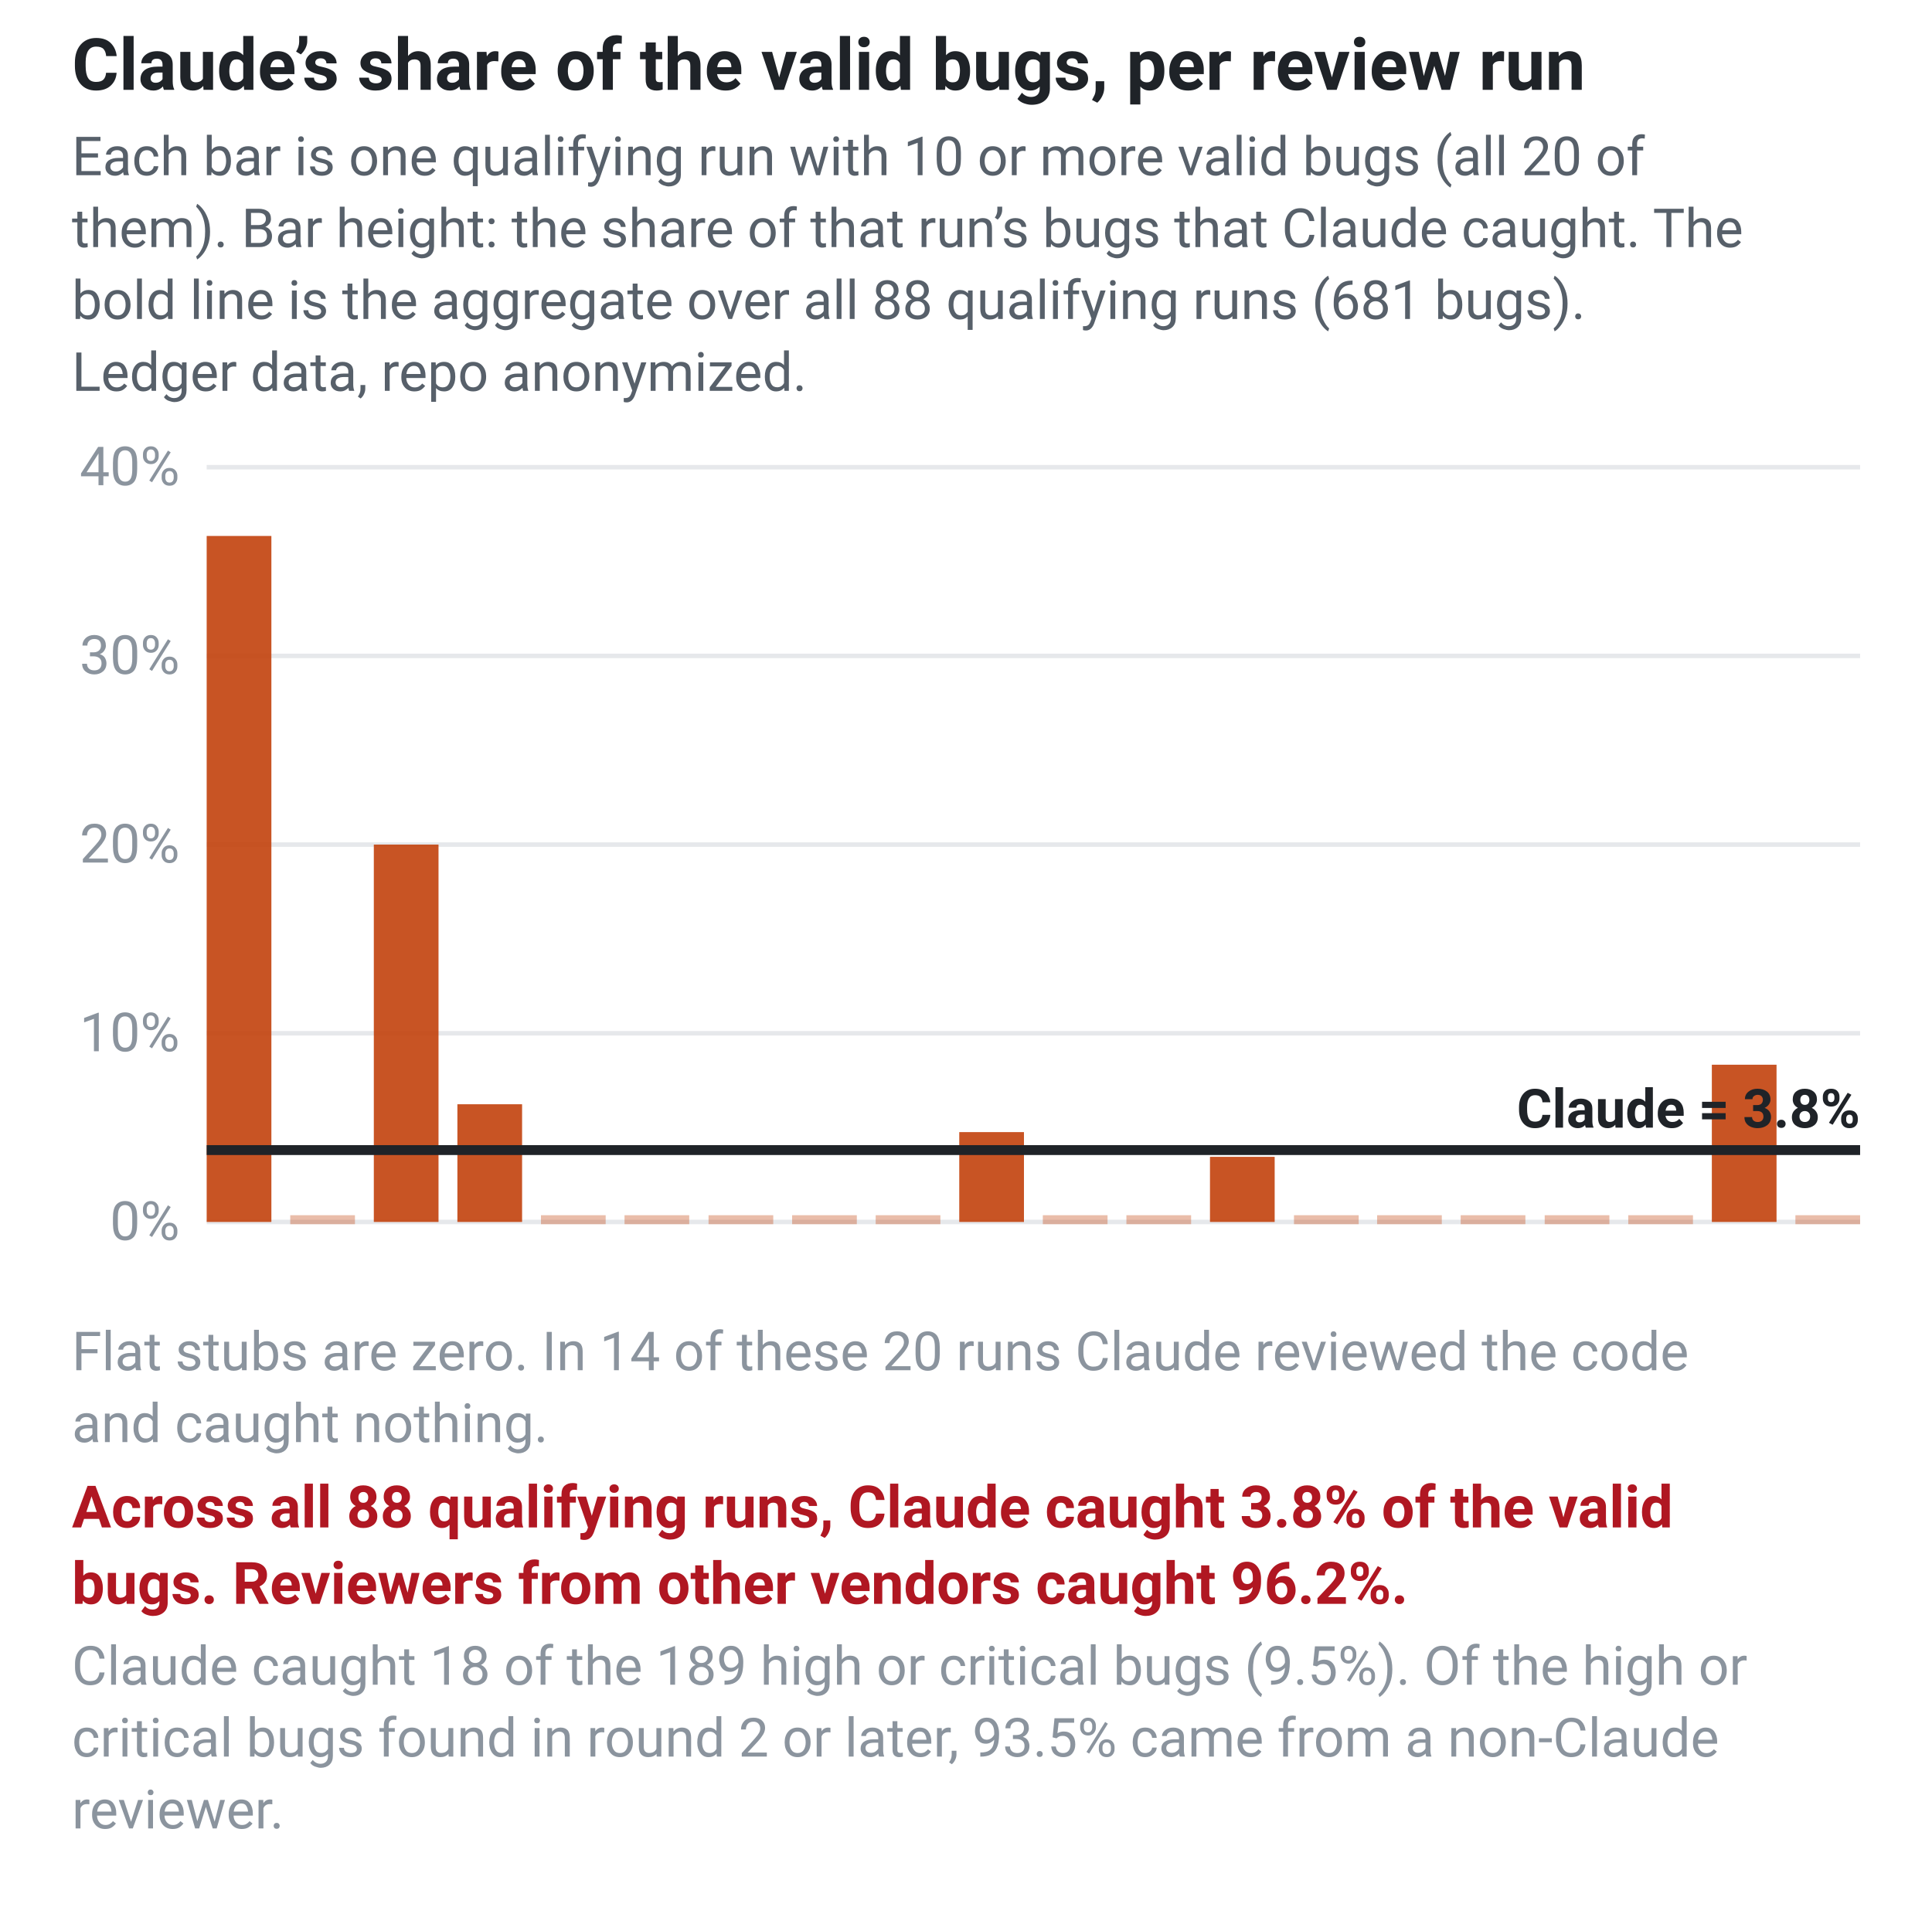
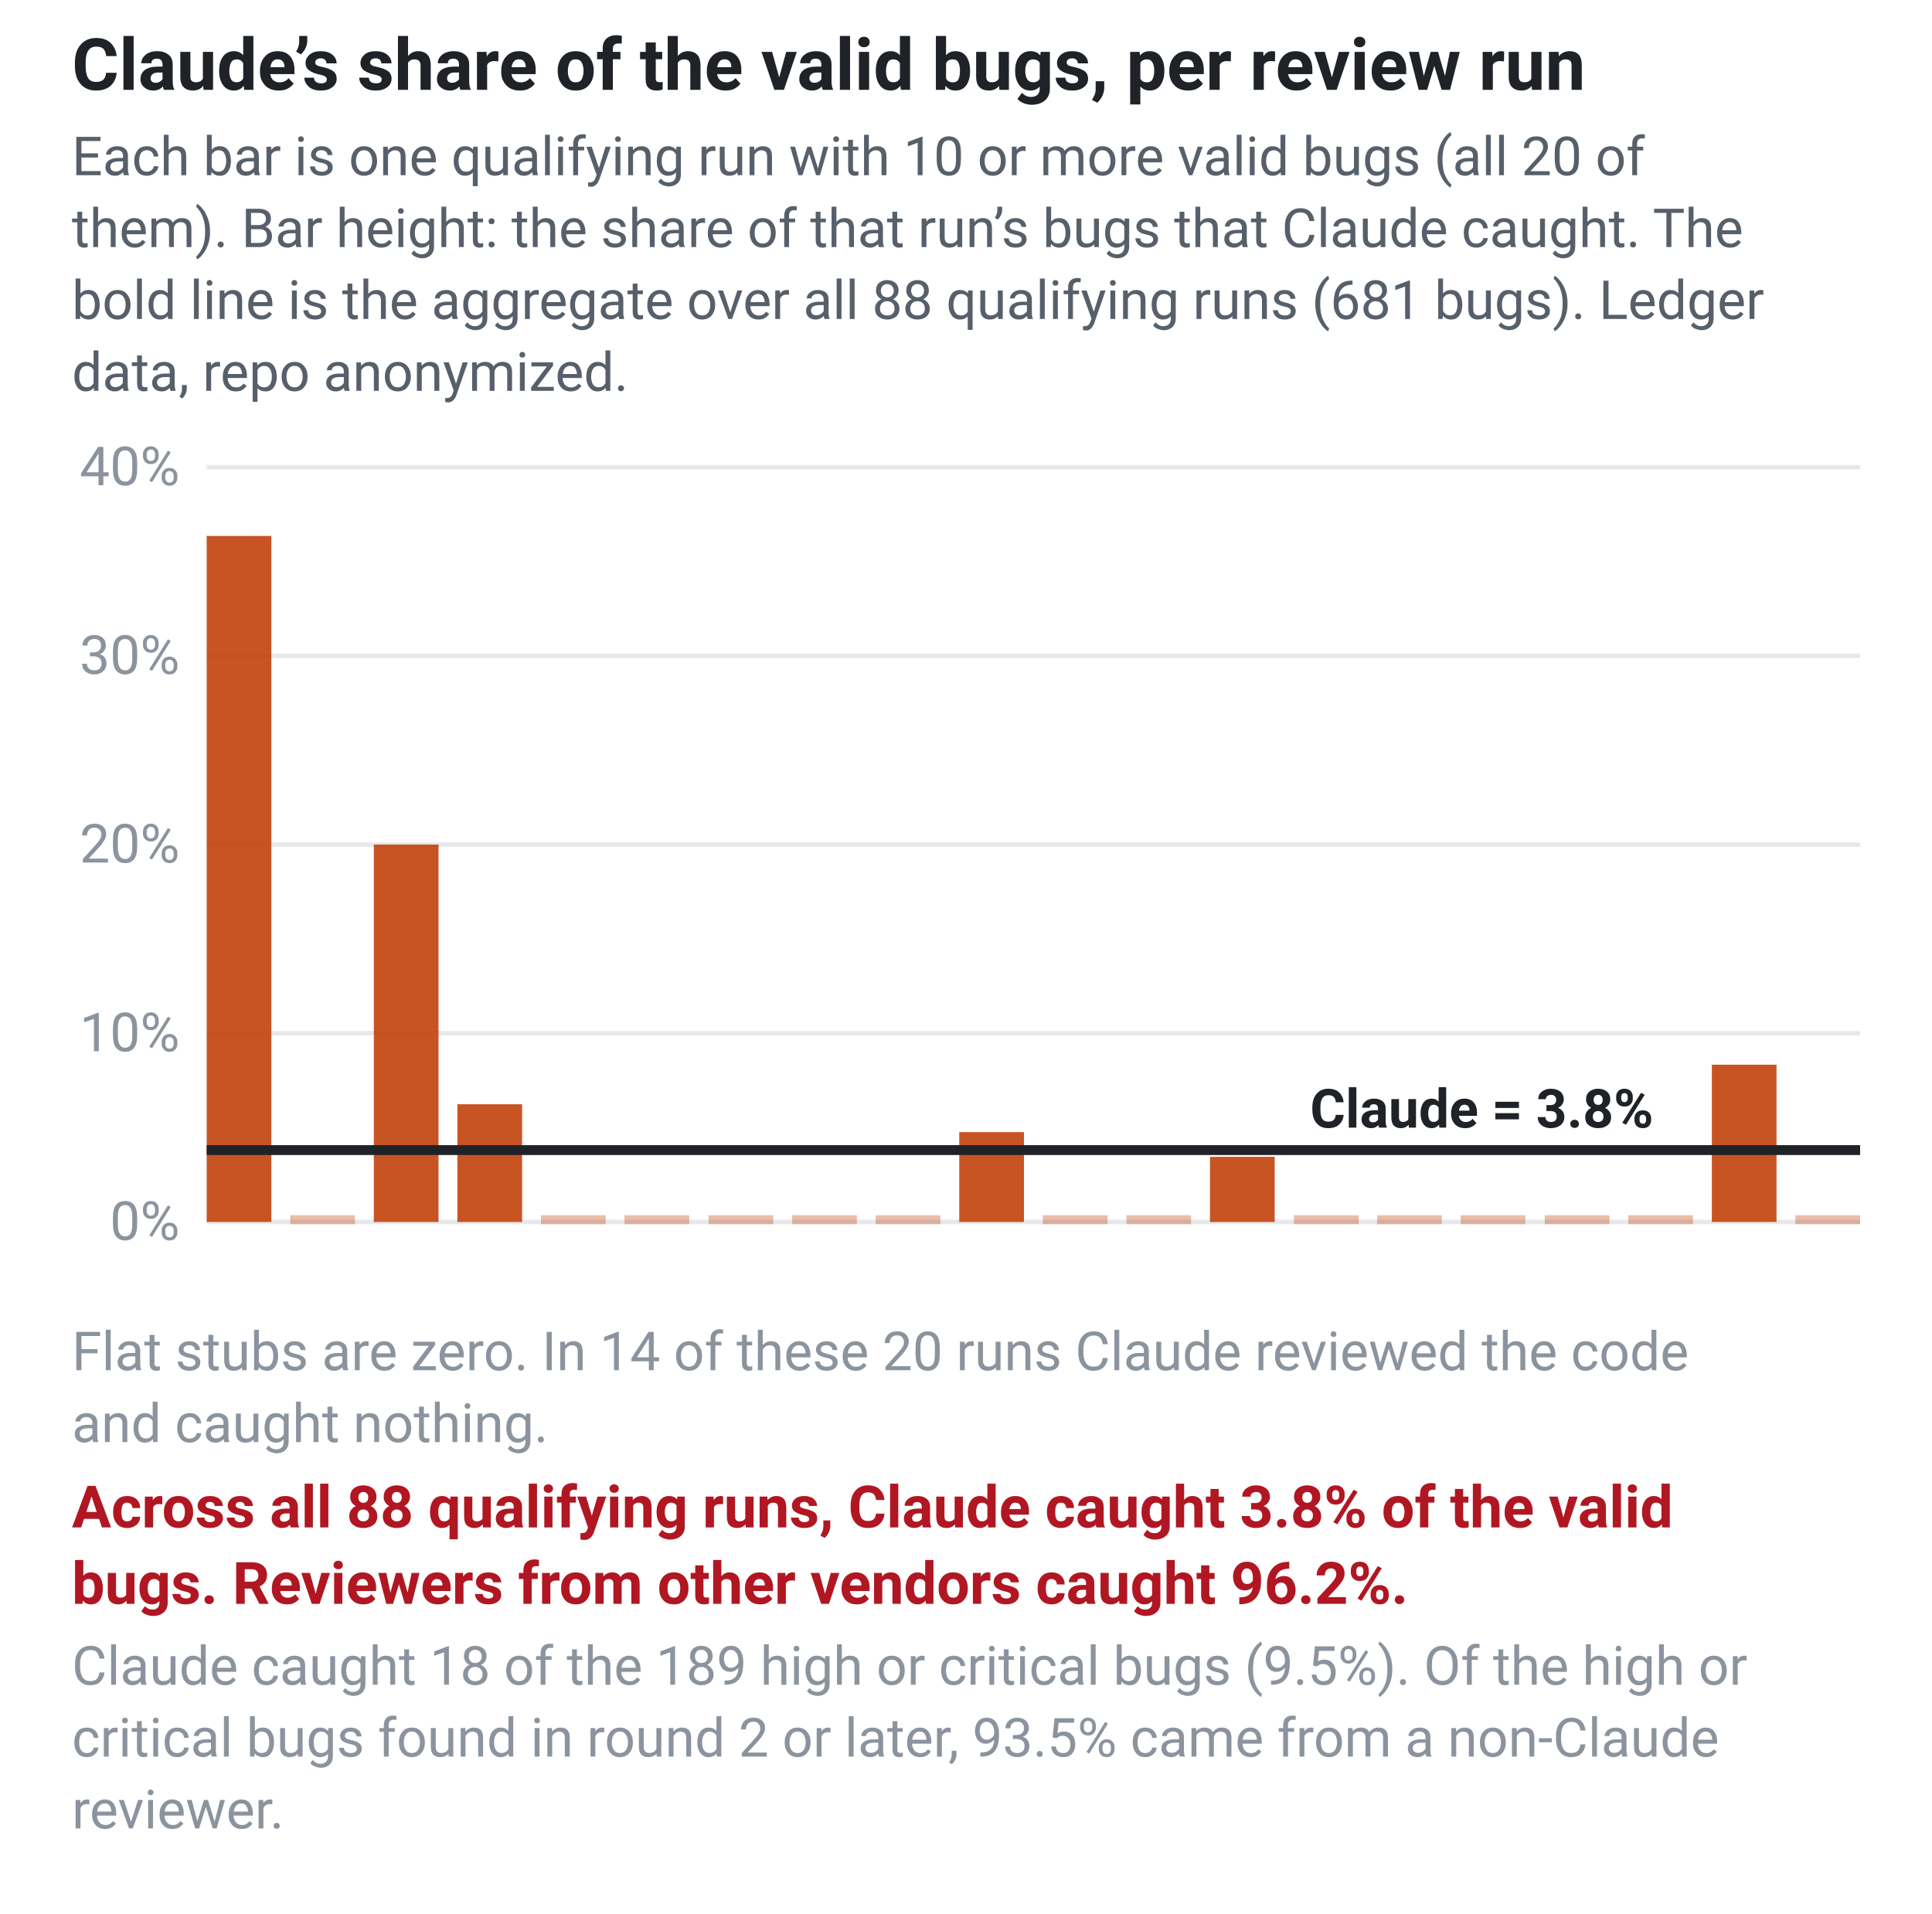
<svg xmlns="http://www.w3.org/2000/svg" viewBox="0 0 430 426" font-family="-apple-system,Segoe UI,Roboto,Helvetica,Arial,sans-serif">
  <text x="16.0" y="20.0" font-size="16" font-weight="700" fill="#1f2328">Claude’s share of the valid bugs, per review run</text>
  <text x="16.0" y="39.0" font-size="12" fill="#57606a">Each bar is one qualifying run with 10 or more valid bugs (all 20 of</text>
  <text x="16.0" y="55.0" font-size="12" fill="#57606a">them). Bar height: the share of that run’s bugs that Claude caught. The</text>
-   <text x="16.0" y="71.0" font-size="12" fill="#57606a">bold line is the aggregate over all 88 qualifying runs (681 bugs).</text>
-   <text x="16.0" y="87.0" font-size="12" fill="#57606a">Ledger data, repo anonymized.</text>
+   <text x="16.0" y="71.0" font-size="12" fill="#57606a">bold line is the aggregate over all 88 qualifying runs (681 bugs). Ledger</text>
+   <text x="16.0" y="87.0" font-size="12" fill="#57606a">data, repo anonymized.</text>
  <line x1="46" y1="272.0" x2="414" y2="272.0" stroke="#e6e8eb" stroke-width="1" />
  <text x="40.0" y="276.0" font-size="12" text-anchor="end" fill="#8b949e">0%</text>
  <line x1="46" y1="230.0" x2="414" y2="230.0" stroke="#e6e8eb" stroke-width="1" />
  <text x="40.0" y="234.0" font-size="12" text-anchor="end" fill="#8b949e">10%</text>
  <line x1="46" y1="188.0" x2="414" y2="188.0" stroke="#e6e8eb" stroke-width="1" />
  <text x="40.0" y="192.0" font-size="12" text-anchor="end" fill="#8b949e">20%</text>
  <line x1="46" y1="146.0" x2="414" y2="146.0" stroke="#e6e8eb" stroke-width="1" />
  <text x="40.0" y="150.0" font-size="12" text-anchor="end" fill="#8b949e">30%</text>
  <line x1="46" y1="104.0" x2="414" y2="104.0" stroke="#e6e8eb" stroke-width="1" />
  <text x="40.0" y="108.0" font-size="12" text-anchor="end" fill="#8b949e">40%</text>
  <rect x="46.0" y="119.3" width="14.4" height="152.7" fill="#C2410C" opacity="0.9" />
  <rect x="64.6" y="270.5" width="14.4" height="2.0" fill="#C2410C" opacity="0.35" />
  <rect x="83.2" y="188.0" width="14.4" height="84.0" fill="#C2410C" opacity="0.9" />
  <rect x="101.8" y="245.8" width="14.4" height="26.2" fill="#C2410C" opacity="0.9" />
  <rect x="120.4" y="270.5" width="14.4" height="2.0" fill="#C2410C" opacity="0.35" />
  <rect x="139.0" y="270.5" width="14.4" height="2.0" fill="#C2410C" opacity="0.35" />
  <rect x="157.7" y="270.5" width="14.4" height="2.0" fill="#C2410C" opacity="0.35" />
  <rect x="176.3" y="270.5" width="14.4" height="2.0" fill="#C2410C" opacity="0.35" />
  <rect x="194.9" y="270.5" width="14.4" height="2.0" fill="#C2410C" opacity="0.35" />
  <rect x="213.5" y="252.0" width="14.4" height="20.0" fill="#C2410C" opacity="0.9" />
  <rect x="232.1" y="270.5" width="14.4" height="2.0" fill="#C2410C" opacity="0.35" />
  <rect x="250.7" y="270.5" width="14.4" height="2.0" fill="#C2410C" opacity="0.35" />
  <rect x="269.3" y="257.5" width="14.4" height="14.5" fill="#C2410C" opacity="0.9" />
  <rect x="288.0" y="270.5" width="14.4" height="2.0" fill="#C2410C" opacity="0.35" />
  <rect x="306.5" y="270.5" width="14.4" height="2.0" fill="#C2410C" opacity="0.35" />
  <rect x="325.1" y="270.5" width="14.4" height="2.0" fill="#C2410C" opacity="0.35" />
  <rect x="343.8" y="270.5" width="14.4" height="2.0" fill="#C2410C" opacity="0.35" />
  <rect x="362.4" y="270.5" width="14.4" height="2.0" fill="#C2410C" opacity="0.35" />
  <rect x="381.0" y="237.0" width="14.4" height="35.0" fill="#C2410C" opacity="0.9" />
  <rect x="399.6" y="270.5" width="14.4" height="2.0" fill="#C2410C" opacity="0.35" />
  <line x1="46" y1="256.0" x2="414" y2="256.0" stroke="#1f2328" stroke-width="2.2" />
-   <text x="414.0" y="251.0" font-size="12" font-weight="700" text-anchor="end" fill="#1f2328">Claude = 3.8%</text>
+   <text x="368.0" y="251.0" font-size="12" font-weight="700" text-anchor="end" fill="#1f2328">Claude = 3.8%</text>
  <text x="16.0" y="305.0" font-size="12" fill="#8b949e">Flat stubs are zero. In 14 of these 20 runs Claude reviewed the code</text>
  <text x="16.0" y="321.0" font-size="12" fill="#8b949e">and caught nothing.</text>
  <text x="16.0" y="340.0" font-size="13" font-weight="700" fill="#B01722">Across all 88 qualifying runs, Claude caught 3.8% of the valid</text>
  <text x="16.0" y="357.0" font-size="13" font-weight="700" fill="#B01722">bugs. Reviewers from other vendors caught 96.2%.</text>
  <text x="16.0" y="375.0" font-size="12" fill="#8b949e">Claude caught 18 of the 189 high or critical bugs (9.5%). Of the high or</text>
  <text x="16.0" y="391.0" font-size="12" fill="#8b949e">critical bugs found in round 2 or later, 93.5% came from a non-Claude</text>
  <text x="16.0" y="407.0" font-size="12" fill="#8b949e">reviewer.</text>
</svg>
